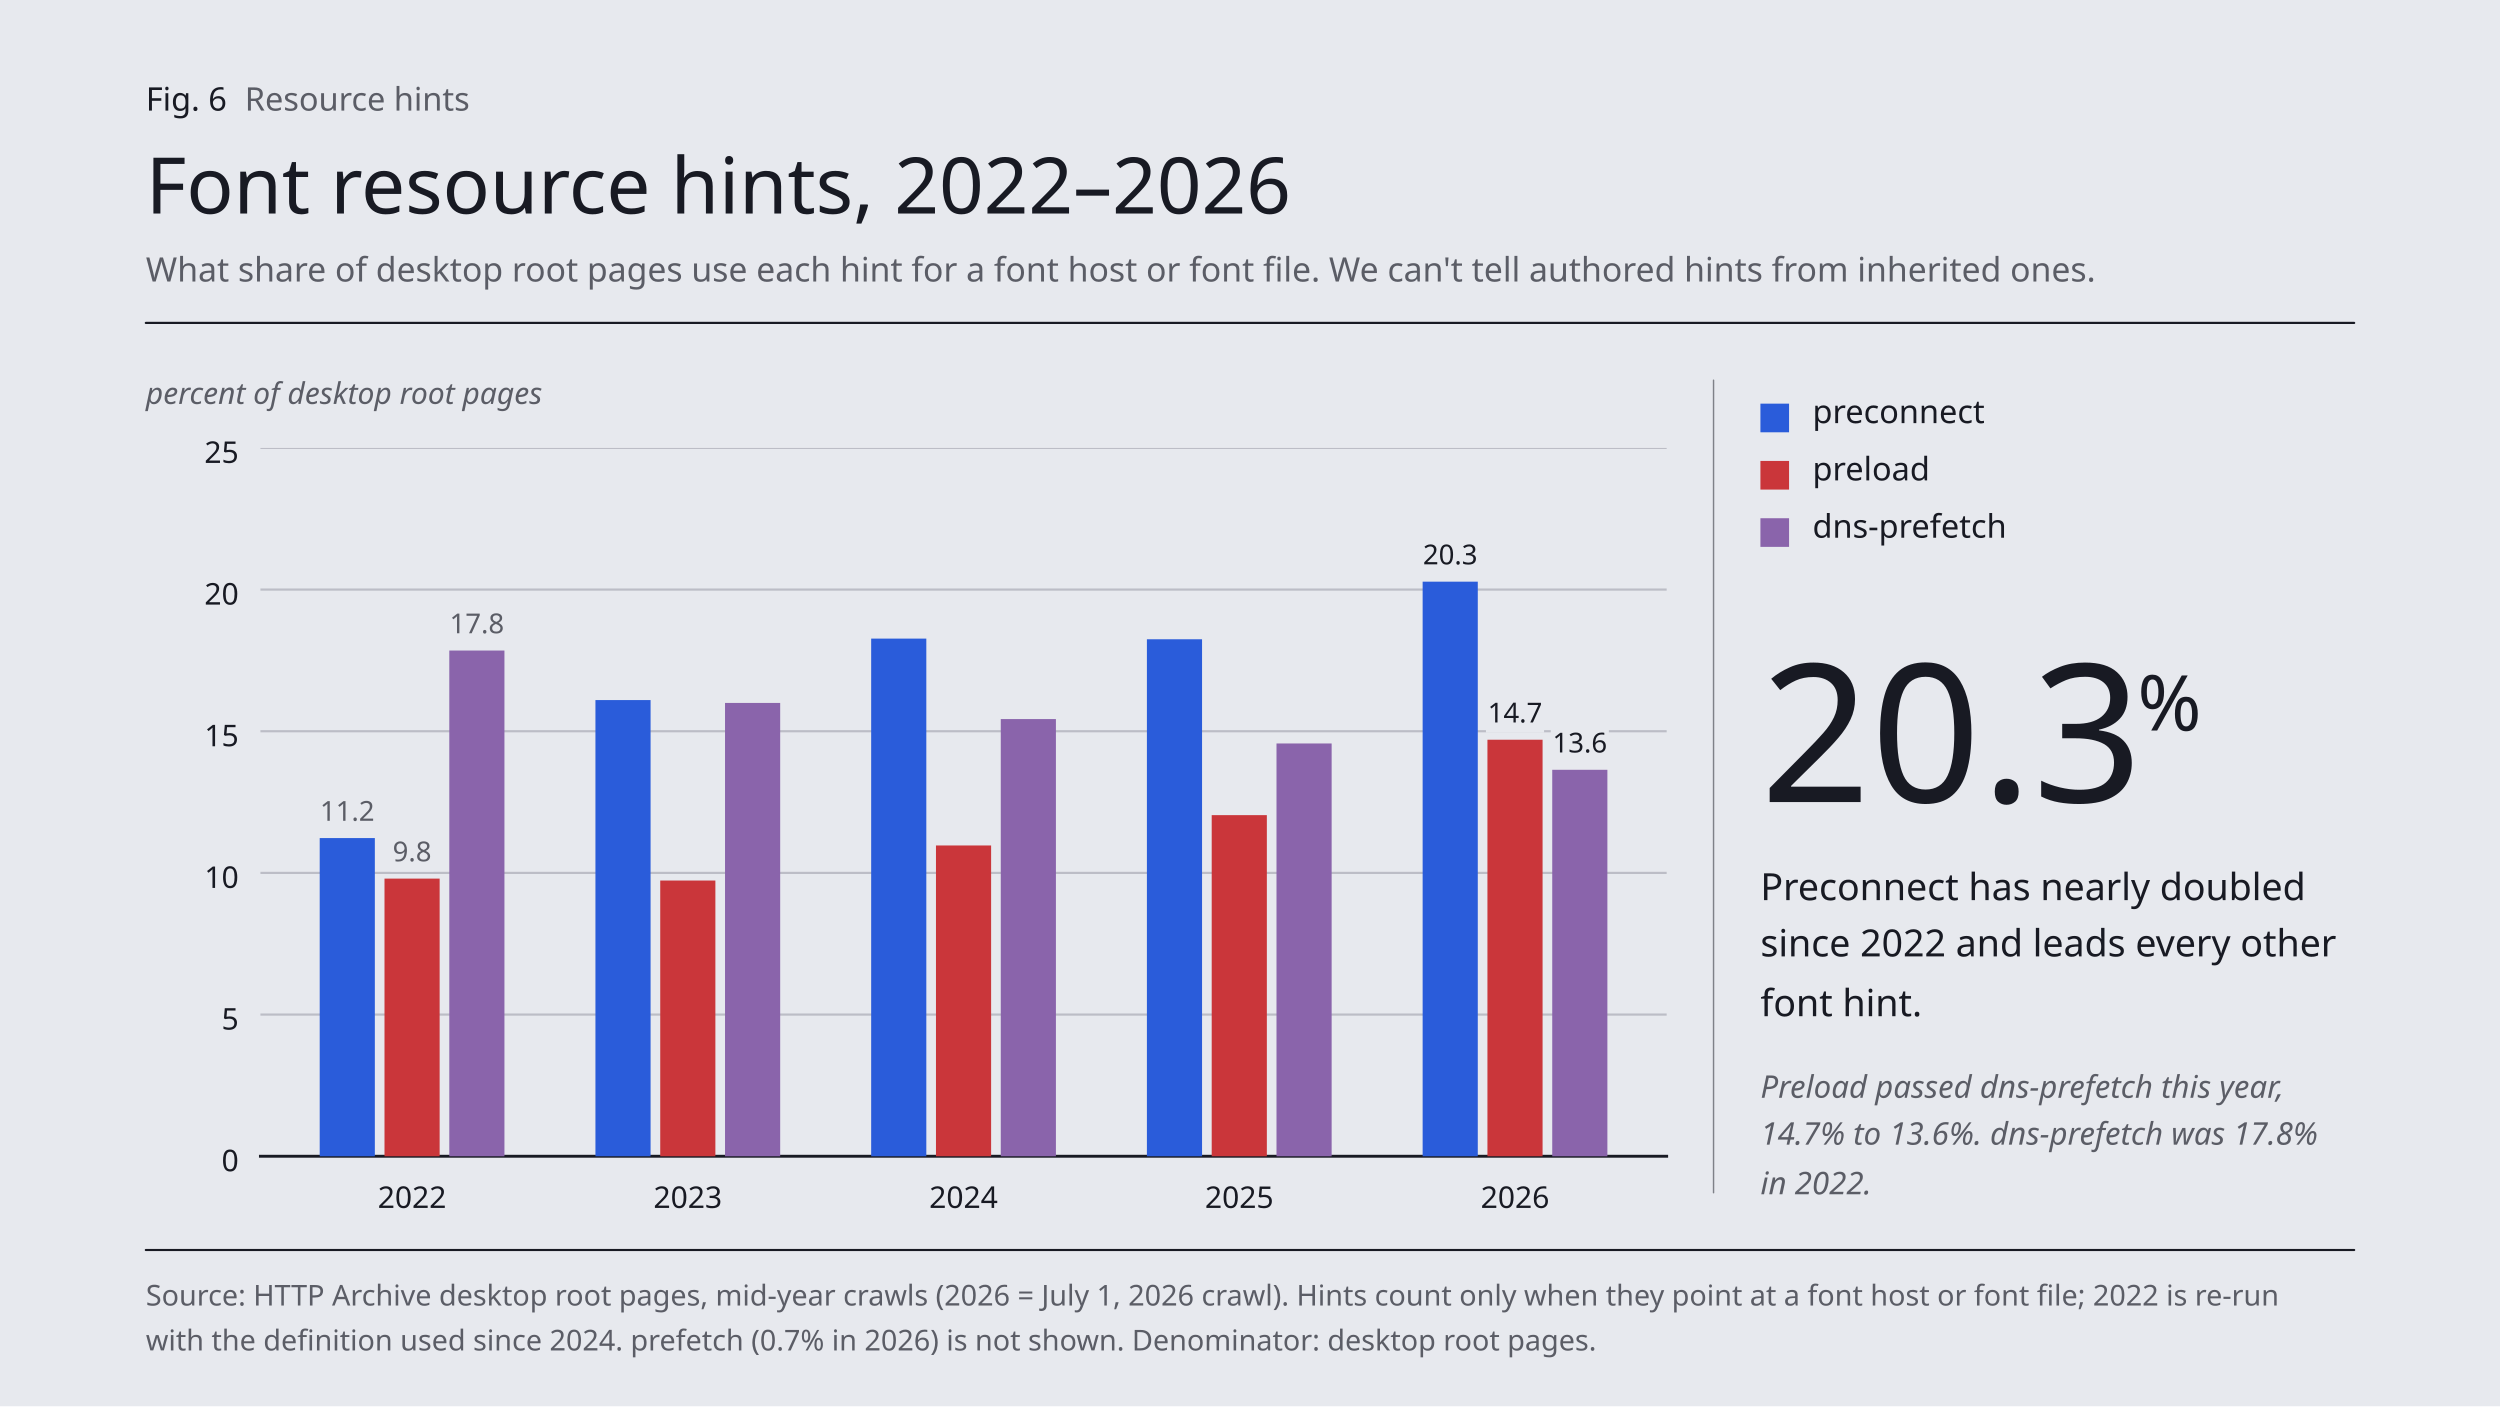
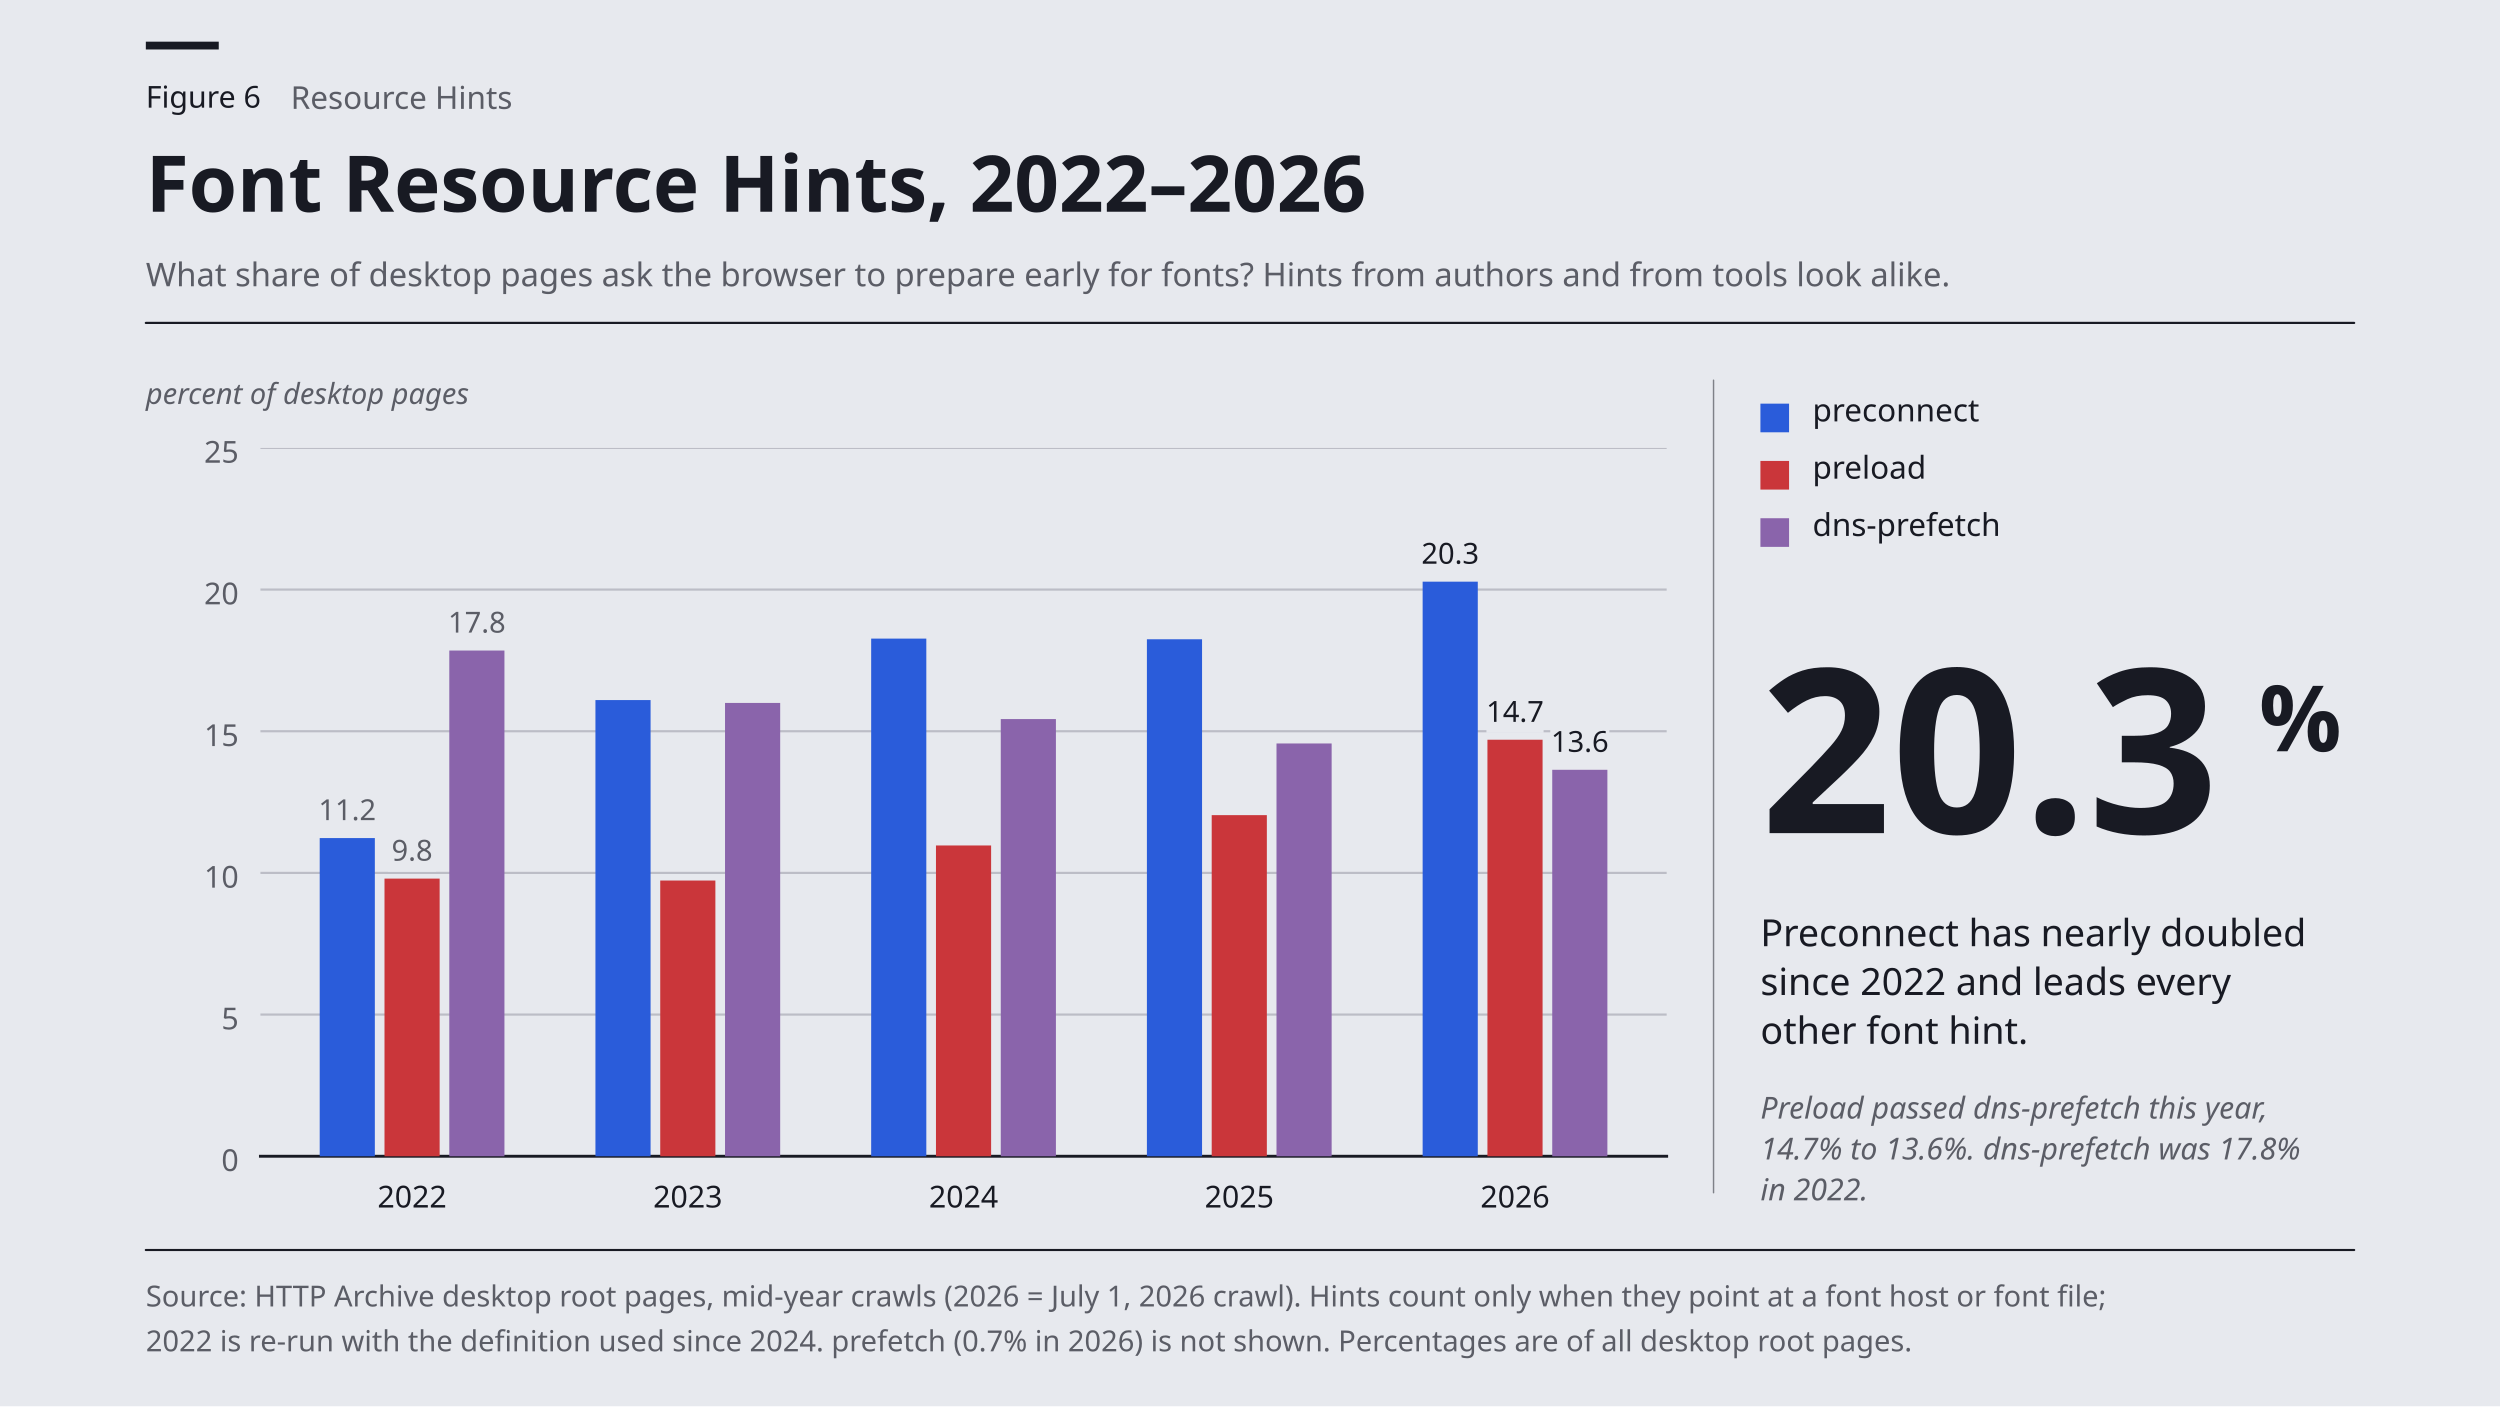
<svg xmlns="http://www.w3.org/2000/svg" width="691.2pt" height="388.8pt" viewBox="0 0 691.2 388.8" version="1.1" data-denominator="pages">
  <defs>
    <style type="text/css">*{stroke-linejoin: round; stroke-linecap: butt}</style>
  </defs>
  <g id="figure_1">
    <g id="patch_1">
      <path d="M 0 388.8  L 691.2 388.8  L 691.2 0  L 0 0  z " style="fill: #e7e9ee" />
    </g>
    <g id="axes_1">
      <g id="patch_2">
        <path d="M 72 319.68  L 460.8 319.68  L 460.8 123.84  L 72 123.84  z " style="fill: #e7e9ee" />
      </g>
      <g id="matplotlib.axis_1">
        <g id="xtick_1">
          <g id="line2d_1" />
          <g id="text_1">
-             <text style="font-size: 8.294px; font-family: 'Funnel Sans'; text-anchor: middle; fill: #181a23" x="113.929" y="333.974" transform="rotate(-0 113.9294 333.9744)">2022</text>
+             <text style="font-size: 8.37px; font-family: 'Schibsted Grotesk'; text-anchor: middle; fill: #181a23" x="113.929" y="333.854" transform="rotate(-0 113.9294 333.8538)">2022</text>
          </g>
        </g>
        <g id="xtick_2">
          <g id="line2d_2" />
          <g id="text_2">
-             <text style="font-size: 8.294px; font-family: 'Funnel Sans'; text-anchor: middle; fill: #181a23" x="190.165" y="333.974" transform="rotate(-0 190.1647 333.9744)">2023</text>
+             <text style="font-size: 8.37px; font-family: 'Schibsted Grotesk'; text-anchor: middle; fill: #181a23" x="190.165" y="333.854" transform="rotate(-0 190.1647 333.8538)">2023</text>
          </g>
        </g>
        <g id="xtick_3">
          <g id="line2d_3" />
          <g id="text_3">
-             <text style="font-size: 8.294px; font-family: 'Funnel Sans'; text-anchor: middle; fill: #181a23" x="266.4" y="333.974" transform="rotate(-0 266.4 333.9744)">2024</text>
+             <text style="font-size: 8.37px; font-family: 'Schibsted Grotesk'; text-anchor: middle; fill: #181a23" x="266.4" y="333.854" transform="rotate(-0 266.4 333.8538)">2024</text>
          </g>
        </g>
        <g id="xtick_4">
          <g id="line2d_4" />
          <g id="text_4">
-             <text style="font-size: 8.294px; font-family: 'Funnel Sans'; text-anchor: middle; fill: #181a23" x="342.635" y="333.974" transform="rotate(-0 342.6353 333.9744)">2025</text>
+             <text style="font-size: 8.37px; font-family: 'Schibsted Grotesk'; text-anchor: middle; fill: #181a23" x="342.635" y="333.854" transform="rotate(-0 342.6353 333.8538)">2025</text>
          </g>
        </g>
        <g id="xtick_5">
          <g id="line2d_5" />
          <g id="text_5">
-             <text style="font-size: 8.294px; font-family: 'Funnel Sans'; text-anchor: middle; fill: #181a23" x="418.871" y="333.974" transform="rotate(-0 418.8706 333.9744)">2026</text>
+             <text style="font-size: 8.37px; font-family: 'Schibsted Grotesk'; text-anchor: middle; fill: #181a23" x="418.871" y="333.854" transform="rotate(-0 418.8706 333.8538)">2026</text>
          </g>
        </g>
      </g>
      <g id="matplotlib.axis_2">
        <g id="ytick_1">
          <g id="line2d_6">
-             <path d="M 72 319.68  L 460.8 319.68  " clip-path="url(#p862b0e2767)" style="fill: none; stroke: #bcbdc6; stroke-width: 0.6; stroke-linecap: round" />
+             <path d="M 72 319.68  L 460.8 319.68  " clip-path="url(#pe2c4e2c5c3)" style="fill: none; stroke: #bcbdc6; stroke-width: 0.6; stroke-linecap: round" />
          </g>
          <g id="line2d_7" />
          <g id="text_6">
-             <text style="font-size: 8.294px; font-family: 'Funnel Sans'; text-anchor: end; fill: #181a23" x="66" y="323.827" transform="rotate(-0 66 323.8272)">0</text>
+             <text style="font-size: 8.37px; font-family: 'Schibsted Grotesk'; text-anchor: end; fill: #5b5d66" x="66" y="323.767" transform="rotate(-0 66 323.7669)">0</text>
          </g>
        </g>
        <g id="ytick_2">
          <g id="line2d_8">
-             <path d="M 72 280.512  L 460.8 280.512  " clip-path="url(#p862b0e2767)" style="fill: none; stroke: #bcbdc6; stroke-width: 0.6; stroke-linecap: round" />
+             <path d="M 72 280.512  L 460.8 280.512  " clip-path="url(#pe2c4e2c5c3)" style="fill: none; stroke: #bcbdc6; stroke-width: 0.6; stroke-linecap: round" />
          </g>
          <g id="line2d_9" />
          <g id="text_7">
-             <text style="font-size: 8.294px; font-family: 'Funnel Sans'; text-anchor: end; fill: #181a23" x="66" y="284.659" transform="rotate(-0 66 284.6592)">5</text>
+             <text style="font-size: 8.37px; font-family: 'Schibsted Grotesk'; text-anchor: end; fill: #5b5d66" x="66" y="284.599" transform="rotate(-0 66 284.5989)">5</text>
          </g>
        </g>
        <g id="ytick_3">
          <g id="line2d_10">
-             <path d="M 72 241.344  L 460.8 241.344  " clip-path="url(#p862b0e2767)" style="fill: none; stroke: #bcbdc6; stroke-width: 0.6; stroke-linecap: round" />
+             <path d="M 72 241.344  L 460.8 241.344  " clip-path="url(#pe2c4e2c5c3)" style="fill: none; stroke: #bcbdc6; stroke-width: 0.6; stroke-linecap: round" />
          </g>
          <g id="line2d_11" />
          <g id="text_8">
-             <text style="font-size: 8.294px; font-family: 'Funnel Sans'; text-anchor: end; fill: #181a23" x="66" y="245.491" transform="rotate(-0 66 245.4912)">10</text>
+             <text style="font-size: 8.37px; font-family: 'Schibsted Grotesk'; text-anchor: end; fill: #5b5d66" x="66" y="245.431" transform="rotate(-0 66 245.4309)">10</text>
          </g>
        </g>
        <g id="ytick_4">
          <g id="line2d_12">
-             <path d="M 72 202.176  L 460.8 202.176  " clip-path="url(#p862b0e2767)" style="fill: none; stroke: #bcbdc6; stroke-width: 0.6; stroke-linecap: round" />
+             <path d="M 72 202.176  L 460.8 202.176  " clip-path="url(#pe2c4e2c5c3)" style="fill: none; stroke: #bcbdc6; stroke-width: 0.6; stroke-linecap: round" />
          </g>
          <g id="line2d_13" />
          <g id="text_9">
-             <text style="font-size: 8.294px; font-family: 'Funnel Sans'; text-anchor: end; fill: #181a23" x="66" y="206.323" transform="rotate(-0 66 206.3232)">15</text>
+             <text style="font-size: 8.37px; font-family: 'Schibsted Grotesk'; text-anchor: end; fill: #5b5d66" x="66" y="206.263" transform="rotate(-0 66 206.2629)">15</text>
          </g>
        </g>
        <g id="ytick_5">
          <g id="line2d_14">
-             <path d="M 72 163.008  L 460.8 163.008  " clip-path="url(#p862b0e2767)" style="fill: none; stroke: #bcbdc6; stroke-width: 0.6; stroke-linecap: round" />
+             <path d="M 72 163.008  L 460.8 163.008  " clip-path="url(#pe2c4e2c5c3)" style="fill: none; stroke: #bcbdc6; stroke-width: 0.6; stroke-linecap: round" />
          </g>
          <g id="line2d_15" />
          <g id="text_10">
-             <text style="font-size: 8.294px; font-family: 'Funnel Sans'; text-anchor: end; fill: #181a23" x="66" y="167.155" transform="rotate(-0 66 167.1552)">20</text>
+             <text style="font-size: 8.37px; font-family: 'Schibsted Grotesk'; text-anchor: end; fill: #5b5d66" x="66" y="167.095" transform="rotate(-0 66 167.0949)">20</text>
          </g>
        </g>
        <g id="ytick_6">
          <g id="line2d_16">
-             <path d="M 72 123.84  L 460.8 123.84  " clip-path="url(#p862b0e2767)" style="fill: none; stroke: #bcbdc6; stroke-width: 0.6; stroke-linecap: round" />
+             <path d="M 72 123.84  L 460.8 123.84  " clip-path="url(#pe2c4e2c5c3)" style="fill: none; stroke: #bcbdc6; stroke-width: 0.6; stroke-linecap: round" />
          </g>
          <g id="line2d_17" />
          <g id="text_11">
-             <text style="font-size: 8.294px; font-family: 'Funnel Sans'; text-anchor: end; fill: #181a23" x="66" y="127.987" transform="rotate(-0 66 127.9872)">25</text>
+             <text style="font-size: 8.37px; font-family: 'Schibsted Grotesk'; text-anchor: end; fill: #5b5d66" x="66" y="127.927" transform="rotate(-0 66 127.9269)">25</text>
          </g>
        </g>
      </g>
      <g id="patch_3">
        <path d="M 72 319.68  L 460.8 319.68  " style="fill: none; stroke: #181a23; stroke-width: 0.8; stroke-linejoin: miter; stroke-linecap: square" />
      </g>
      <g id="patch_4">
-         <path d="M 88.391 319.68  L 103.638 319.68  L 103.638 231.709  L 88.391 231.709  z " clip-path="url(#p862b0e2767)" style="fill: #2a5cda" />
+         <path d="M 88.391 319.68  L 103.638 319.68  L 103.638 231.709  L 88.391 231.709  z " clip-path="url(#pe2c4e2c5c3)" style="fill: #2a5cda" />
      </g>
      <g id="patch_5">
-         <path d="M 164.626 319.68  L 179.873 319.68  L 179.873 193.559  L 164.626 193.559  z " clip-path="url(#p862b0e2767)" style="fill: #2a5cda" />
+         <path d="M 164.626 319.68  L 179.873 319.68  L 179.873 193.559  L 164.626 193.559  z " clip-path="url(#pe2c4e2c5c3)" style="fill: #2a5cda" />
      </g>
      <g id="patch_6">
-         <path d="M 240.861 319.68  L 256.108 319.68  L 256.108 176.56  L 240.861 176.56  z " clip-path="url(#p862b0e2767)" style="fill: #2a5cda" />
+         <path d="M 240.861 319.68  L 256.108 319.68  L 256.108 176.56  L 240.861 176.56  z " clip-path="url(#pe2c4e2c5c3)" style="fill: #2a5cda" />
      </g>
      <g id="patch_7">
-         <path d="M 317.096 319.68  L 332.344 319.68  L 332.344 176.739  L 317.096 176.739  z " clip-path="url(#p862b0e2767)" style="fill: #2a5cda" />
+         <path d="M 317.096 319.68  L 332.344 319.68  L 332.344 176.739  L 317.096 176.739  z " clip-path="url(#pe2c4e2c5c3)" style="fill: #2a5cda" />
      </g>
      <g id="patch_8">
-         <path d="M 393.332 319.68  L 408.579 319.68  L 408.579 160.815  L 393.332 160.815  z " clip-path="url(#p862b0e2767)" style="fill: #2a5cda" />
+         <path d="M 393.332 319.68  L 408.579 319.68  L 408.579 160.815  L 393.332 160.815  z " clip-path="url(#pe2c4e2c5c3)" style="fill: #2a5cda" />
      </g>
      <g id="text_12">
        <g id="patch_9">
-           <path d="M 87.98 229.741  L 104.048 229.741  L 104.048 218.412  L 87.98 218.412  z " style="fill: #e7e9ee" />
-         </g>
-         <text style="font-size: 7.603px; font-family: 'Funnel Sans'; text-anchor: middle; fill: #5b5d66" x="96.014" y="226.928" transform="rotate(-0 96.01412 226.9279)">11.2</text>
+           <path d="M 88.866 229.793  L 103.162 229.793  L 103.162 217.946  L 88.866 217.946  z " style="fill: #e7e9ee" />
+         </g>
+         <text style="font-size: 8.035px; font-family: 'Schibsted Grotesk'; text-anchor: middle; fill: #5b5d66" x="96.014" y="226.757" transform="rotate(-0 96.01412 226.7571)">11.2</text>
      </g>
      <g id="text_13">
        <g id="patch_10">
-           <path d="M 392.921 158.847  L 408.989 158.847  L 408.989 147.518  L 392.921 147.518  z " style="fill: #e7e9ee" />
-         </g>
-         <text style="font-size: 7.603px; font-family: 'Funnel Sans'; text-anchor: middle; fill: #181a23" x="400.955" y="156.034" transform="rotate(-0 400.9553 156.0338)">20.3</text>
+           <path d="M 391.825 158.899  L 410.086 158.899  L 410.086 147.052  L 391.825 147.052  z " style="fill: #e7e9ee" />
+         </g>
+         <text style="font-weight: 500; font-size: 8.035px; font-family: 'Schibsted Grotesk'; text-anchor: middle; fill: #181a23" x="400.955" y="155.863" transform="rotate(-0 400.9553 155.863)">20.3</text>
      </g>
      <g id="patch_11">
-         <path d="M 106.306 319.68  L 121.553 319.68  L 121.553 242.911  L 106.306 242.911  z " clip-path="url(#p862b0e2767)" style="fill: #ca363a" />
+         <path d="M 106.306 319.68  L 121.553 319.68  L 121.553 242.911  L 106.306 242.911  z " clip-path="url(#pe2c4e2c5c3)" style="fill: #ca363a" />
      </g>
      <g id="patch_12">
-         <path d="M 182.541 319.68  L 197.788 319.68  L 197.788 243.459  L 182.541 243.459  z " clip-path="url(#p862b0e2767)" style="fill: #ca363a" />
+         <path d="M 182.541 319.68  L 197.788 319.68  L 197.788 243.459  L 182.541 243.459  z " clip-path="url(#pe2c4e2c5c3)" style="fill: #ca363a" />
      </g>
      <g id="patch_13">
-         <path d="M 258.776 319.68  L 274.024 319.68  L 274.024 233.745  L 258.776 233.745  z " clip-path="url(#p862b0e2767)" style="fill: #ca363a" />
+         <path d="M 258.776 319.68  L 274.024 319.68  L 274.024 233.745  L 258.776 233.745  z " clip-path="url(#pe2c4e2c5c3)" style="fill: #ca363a" />
      </g>
      <g id="patch_14">
-         <path d="M 335.012 319.68  L 350.259 319.68  L 350.259 225.363  L 335.012 225.363  z " clip-path="url(#p862b0e2767)" style="fill: #ca363a" />
+         <path d="M 335.012 319.68  L 350.259 319.68  L 350.259 225.363  L 335.012 225.363  z " clip-path="url(#pe2c4e2c5c3)" style="fill: #ca363a" />
      </g>
      <g id="patch_15">
-         <path d="M 411.247 319.68  L 426.494 319.68  L 426.494 204.526  L 411.247 204.526  z " clip-path="url(#p862b0e2767)" style="fill: #ca363a" />
+         <path d="M 411.247 319.68  L 426.494 319.68  L 426.494 204.526  L 411.247 204.526  z " clip-path="url(#pe2c4e2c5c3)" style="fill: #ca363a" />
      </g>
      <g id="text_14">
        <g id="patch_16">
-           <path d="M 107.986 240.943  L 119.872 240.943  L 119.872 229.614  L 107.986 229.614  z " style="fill: #e7e9ee" />
-         </g>
-         <text style="font-size: 7.603px; font-family: 'Funnel Sans'; text-anchor: middle; fill: #5b5d66" x="113.929" y="238.13" transform="rotate(-0 113.9294 238.1299)">9.8</text>
+           <path d="M 107.294 240.995  L 120.565 240.995  L 120.565 229.148  L 107.294 229.148  z " style="fill: #e7e9ee" />
+         </g>
+         <text style="font-size: 8.035px; font-family: 'Schibsted Grotesk'; text-anchor: middle; fill: #5b5d66" x="113.929" y="237.959" transform="rotate(-0 113.9294 237.9591)">9.8</text>
      </g>
      <g id="text_15">
        <g id="patch_17">
-           <path d="M 410.837 202.558  L 426.904 202.558  L 426.904 191.23  L 410.837 191.23  z " style="fill: #e7e9ee" />
-         </g>
-         <text style="font-size: 7.603px; font-family: 'Funnel Sans'; text-anchor: middle; fill: #181a23" x="418.871" y="199.745" transform="rotate(-0 418.8706 199.7453)">14.7</text>
+           <path d="M 410.972 202.61  L 426.77 202.61  L 426.77 190.763  L 410.972 190.763  z " style="fill: #e7e9ee" />
+         </g>
+         <text style="font-weight: 500; font-size: 8.035px; font-family: 'Schibsted Grotesk'; text-anchor: middle; fill: #181a23" x="418.871" y="199.575" transform="rotate(-0 418.8706 199.5745)">14.7</text>
      </g>
      <g id="patch_18">
-         <path d="M 124.221 319.68  L 139.468 319.68  L 139.468 179.857  L 124.221 179.857  z " clip-path="url(#p862b0e2767)" style="fill: #8a64ab" />
+         <path d="M 124.221 319.68  L 139.468 319.68  L 139.468 179.857  L 124.221 179.857  z " clip-path="url(#pe2c4e2c5c3)" style="fill: #8a64ab" />
      </g>
      <g id="patch_19">
-         <path d="M 200.456 319.68  L 215.704 319.68  L 215.704 194.342  L 200.456 194.342  z " clip-path="url(#p862b0e2767)" style="fill: #8a64ab" />
+         <path d="M 200.456 319.68  L 215.704 319.68  L 215.704 194.342  L 200.456 194.342  z " clip-path="url(#pe2c4e2c5c3)" style="fill: #8a64ab" />
      </g>
      <g id="patch_20">
-         <path d="M 276.692 319.68  L 291.939 319.68  L 291.939 198.808  L 276.692 198.808  z " clip-path="url(#p862b0e2767)" style="fill: #8a64ab" />
+         <path d="M 276.692 319.68  L 291.939 319.68  L 291.939 198.808  L 276.692 198.808  z " clip-path="url(#pe2c4e2c5c3)" style="fill: #8a64ab" />
      </g>
      <g id="patch_21">
-         <path d="M 352.927 319.68  L 368.174 319.68  L 368.174 205.544  L 352.927 205.544  z " clip-path="url(#p862b0e2767)" style="fill: #8a64ab" />
+         <path d="M 352.927 319.68  L 368.174 319.68  L 368.174 205.544  L 352.927 205.544  z " clip-path="url(#pe2c4e2c5c3)" style="fill: #8a64ab" />
      </g>
      <g id="patch_22">
-         <path d="M 429.162 319.68  L 444.409 319.68  L 444.409 212.83  L 429.162 212.83  z " clip-path="url(#p862b0e2767)" style="fill: #8a64ab" />
+         <path d="M 429.162 319.68  L 444.409 319.68  L 444.409 212.83  L 429.162 212.83  z " clip-path="url(#pe2c4e2c5c3)" style="fill: #8a64ab" />
      </g>
      <g id="text_16">
        <g id="patch_23">
-           <path d="M 123.811 177.889  L 139.879 177.889  L 139.879 166.56  L 123.811 166.56  z " style="fill: #e7e9ee" />
-         </g>
-         <text style="font-size: 7.603px; font-family: 'Funnel Sans'; text-anchor: middle; fill: #5b5d66" x="131.845" y="175.076" transform="rotate(-0 131.8447 175.0757)">17.8</text>
+           <path d="M 124.521 177.941  L 139.169 177.941  L 139.169 166.094  L 124.521 166.094  z " style="fill: #e7e9ee" />
+         </g>
+         <text style="font-size: 8.035px; font-family: 'Schibsted Grotesk'; text-anchor: middle; fill: #5b5d66" x="131.845" y="174.905" transform="rotate(-0 131.8447 174.9049)">17.8</text>
      </g>
      <g id="text_17">
        <g id="patch_24">
-           <path d="M 428.752 210.862  L 444.82 210.862  L 444.82 199.533  L 428.752 199.533  z " style="fill: #e7e9ee" />
-         </g>
-         <text style="font-size: 7.603px; font-family: 'Funnel Sans'; text-anchor: middle; fill: #181a23" x="436.786" y="208.049" transform="rotate(-0 436.7859 208.0489)">13.6</text>
+           <path d="M 428.62 210.914  L 444.952 210.914  L 444.952 199.067  L 428.62 199.067  z " style="fill: #e7e9ee" />
+         </g>
+         <text style="font-weight: 500; font-size: 8.035px; font-family: 'Schibsted Grotesk'; text-anchor: middle; fill: #181a23" x="436.786" y="207.878" transform="rotate(-0 436.7859 207.8781)">13.6</text>
      </g>
    </g>
    <g id="patch_25">
+       <path d="M 40.32 13.68  L 60.48 13.68  L 60.48 11.52  L 40.32 11.52  z " style="fill: #181a23" />
+     </g>
+     <g id="patch_26">
      <path d="M 486.72 119.52  L 494.64 119.52  L 494.64 111.6  L 486.72 111.6  z " style="fill: #2a5cda" />
    </g>
-     <g id="patch_26">
+     <g id="patch_27">
      <path d="M 486.72 135.36  L 494.64 135.36  L 494.64 127.44  L 486.72 127.44  z " style="fill: #ca363a" />
    </g>
-     <g id="patch_27">
+     <g id="patch_28">
      <path d="M 486.72 151.2  L 494.64 151.2  L 494.64 143.28  L 486.72 143.28  z " style="fill: #8a64ab" />
    </g>
    <g id="line2d_18">
      <path d="M 40.32 89.28  L 650.88 89.28  " style="fill: none; stroke: #181a23; stroke-width: 0.6; stroke-linecap: round" />
    </g>
    <g id="line2d_19">
      <path d="M 40.32 345.6  L 650.88 345.6  " style="fill: none; stroke: #181a23; stroke-width: 0.6; stroke-linecap: round" />
    </g>
    <g id="line2d_20">
      <path d="M 473.76 105.12  L 473.76 329.76  " style="fill: none; stroke: #181a23; stroke-opacity: 0.5; stroke-width: 0.4; stroke-linecap: round" />
    </g>
    <g id="text_18">
-       <text style="font-size: 8.986px; font-family: 'Funnel Sans'; text-anchor: start; fill: #181a23" x="40.32" y="30.586" transform="rotate(-0 40.32 30.5856)">Fig. 6</text>
+       <text style="font-weight: 500; font-size: 8.37px; font-family: 'Schibsted Grotesk'; text-anchor: start; fill: #181a23" x="40.32" y="29.774" transform="rotate(-0 40.32 29.77383)">Figure 6</text>
    </g>
    <g id="text_19">
-       <text style="font-size: 8.986px; font-family: 'Funnel Sans'; text-anchor: start; fill: #5b5d66" x="67.68" y="30.586" transform="rotate(-0 67.68 30.5856)">Resource hints</text>
+       <text style="font-size: 8.705px; font-family: 'Schibsted Grotesk'; text-anchor: start; fill: #5b5d66" x="80.37" y="30.101" transform="rotate(-0 80.37 30.10078)">Resource Hints</text>
    </g>
    <g id="text_20">
-       <text style="font-weight: 500; font-size: 21.6px; font-family: 'Funnel Display'; text-anchor: start; fill: #181a23" x="40.32" y="59.04" transform="rotate(-0 40.32 59.04)">Font resource hints, 2022–2026</text>
+       <text style="font-weight: 600; font-size: 21.6px; font-family: 'Schibsted Grotesk'; text-anchor: start; fill: #181a23" x="40.32" y="58.534" transform="rotate(-0 40.32 58.53375)">Font Resource Hints, 2022–2026</text>
    </g>
    <g id="text_21">
-       <text style="font-size: 9.331px; font-family: 'Funnel Sans'; text-anchor: start; fill: #5b5d66" x="40.32" y="77.839" transform="rotate(-0 40.32 77.83934)">What share of desktop root pages use each hint for a font host or font file. We can't tell authored hints from inherited ones.</text>
+       <text style="font-size: 9.04px; font-family: 'Schibsted Grotesk'; text-anchor: start; fill: #5b5d66" x="40.32" y="79.139" transform="rotate(-0 40.32 79.13913)">What share of desktop pages ask the browser to prepare early for fonts? Hints from authors and from tools look alike.</text>
    </g>
    <g id="text_22">
-       <text style="font-style: italic; font-size: 8.294px; font-family: 'Funnel Sans'; text-anchor: start; fill: #5b5d66" x="40.32" y="111.686" transform="rotate(-0 40.32 111.6864)">percent of desktop root pages</text>
+       <text style="font-style: italic; font-size: 8.035px; font-family: 'Schibsted Grotesk'; text-anchor: start; fill: #5b5d66" x="40.32" y="111.688" transform="rotate(-0 40.32 111.6884)">percent of desktop pages</text>
    </g>
    <g id="text_23">
-       <text style="font-size: 8.986px; font-family: 'Funnel Sans'; text-anchor: start; fill: #181a23" x="501.12" y="116.986" transform="rotate(-0 501.12 116.9856)">preconnect</text>
+       <text style="font-size: 8.705px; font-family: 'Schibsted Grotesk'; text-anchor: start; fill: #181a23" x="501.12" y="116.501" transform="rotate(-0 501.12 116.5008)">preconnect</text>
    </g>
    <g id="text_24">
-       <text style="font-size: 8.986px; font-family: 'Funnel Sans'; text-anchor: start; fill: #181a23" x="501.12" y="132.826" transform="rotate(-0 501.12 132.8256)">preload</text>
+       <text style="font-size: 8.705px; font-family: 'Schibsted Grotesk'; text-anchor: start; fill: #181a23" x="501.12" y="132.341" transform="rotate(-0 501.12 132.3408)">preload</text>
    </g>
    <g id="text_25">
-       <text style="font-size: 8.986px; font-family: 'Funnel Sans'; text-anchor: start; fill: #181a23" x="501.12" y="148.666" transform="rotate(-0 501.12 148.6656)">dns-prefetch</text>
+       <text style="font-size: 8.705px; font-family: 'Schibsted Grotesk'; text-anchor: start; fill: #181a23" x="501.12" y="148.181" transform="rotate(-0 501.12 148.1808)">dns-prefetch</text>
    </g>
    <g id="text_26">
-       <text style="font-weight: 300; font-size: 53.28px; font-family: 'Funnel Display'; text-anchor: start; fill: #181a23" x="486.72" y="221.76" transform="rotate(-0 486.72 221.76)">20.3</text>
+       <text style="font-weight: 700; font-size: 63.36px; font-family: 'Schibsted Grotesk'; text-anchor: start; fill: #181a23" x="486.72" y="230.355" transform="rotate(-0 486.72 230.355)">20.3</text>
    </g>
    <g id="text_27">
-       <text style="font-weight: 300; font-size: 21.312px; font-family: 'Funnel Display'; text-anchor: start; fill: #181a23" x="590.959" y="201.97" transform="rotate(-0 590.9585 201.9703)">%</text>
+       <text style="font-weight: 700; font-size: 25.344px; font-family: 'Schibsted Grotesk'; text-anchor: start; fill: #181a23" x="624.564" y="207.712" transform="rotate(-0 624.5641 207.7123)">%</text>
    </g>
    <g id="text_28">
-       <text style="font-size: 10.368px; font-family: 'Funnel Sans'; fill: #181a23" transform="translate(486.72 248.8731)">Preconnect has nearly doubled</text>
-       <text style="font-size: 10.368px; font-family: 'Funnel Sans'; fill: #181a23" transform="translate(486.72 264.4251)">since 2022 and leads every other</text>
-       <text style="font-size: 10.368px; font-family: 'Funnel Sans'; fill: #181a23" transform="translate(486.72 280.9621)">font hint.</text>
+       <text style="font-size: 10.379px; font-family: 'Schibsted Grotesk'; text-anchor: start; fill: #181a23" x="486.72" y="261.613" transform="rotate(-0 486.72 261.613)">Preconnect has nearly doubled</text>
    </g>
    <g id="text_29">
-       <text style="font-style: italic; font-size: 8.64px; font-family: 'Funnel Sans'; fill: #5b5d66" transform="translate(486.72 303.5211)">Preload passed dns-prefetch this year,</text>
-       <text style="font-style: italic; font-size: 8.64px; font-family: 'Funnel Sans'; fill: #5b5d66" transform="translate(486.72 316.4811)">14.7% to 13.6%. dns-prefetch was 17.8%</text>
-       <text style="font-style: italic; font-size: 8.64px; font-family: 'Funnel Sans'; fill: #5b5d66" transform="translate(486.72 330.1971)">in 2022.</text>
+       <text style="font-size: 10.379px; font-family: 'Schibsted Grotesk'; text-anchor: start; fill: #181a23" x="486.72" y="275.105" transform="rotate(-0 486.72 275.1054)">since 2022 and leads every</text>
    </g>
    <g id="text_30">
-       <text style="font-size: 7.949px; font-family: 'Funnel Sans'; fill: #5b5d66" transform="translate(40.32 360.9575)">Source: HTTP Archive desktop root pages, mid-year crawls (2026 = July 1, 2026 crawl). Hints count only when they point at a font host or font file; 2022 is re-run</text>
-       <text style="font-size: 7.949px; font-family: 'Funnel Sans'; fill: #5b5d66" transform="translate(40.32 373.3775)">with the definition used since 2024. prefetch (0.7% in 2026) is not shown. Denominator: desktop root pages.</text>
+       <text style="font-size: 10.379px; font-family: 'Schibsted Grotesk'; text-anchor: start; fill: #181a23" x="486.72" y="288.598" transform="rotate(-0 486.72 288.5979)">other font hint.</text>
+     </g>
+     <g id="text_31">
+       <text style="font-style: italic; font-size: 8.37px; font-family: 'Schibsted Grotesk'; text-anchor: start; fill: #5b5d66" x="486.72" y="309.269" transform="rotate(-0 486.72 309.2692)">Preload passed dns-prefetch this year,</text>
+     </g>
+     <g id="text_32">
+       <text style="font-style: italic; font-size: 8.37px; font-family: 'Schibsted Grotesk'; text-anchor: start; fill: #5b5d66" x="486.72" y="320.569" transform="rotate(-0 486.72 320.5687)">14.7% to 13.6%. dns-prefetch was 17.8%</text>
+     </g>
+     <g id="text_33">
+       <text style="font-style: italic; font-size: 8.37px; font-family: 'Schibsted Grotesk'; text-anchor: start; fill: #5b5d66" x="486.72" y="331.868" transform="rotate(-0 486.72 331.8682)">in 2022.</text>
+     </g>
+     <g id="text_34">
+       <text style="font-size: 8.035px; font-family: 'Schibsted Grotesk'; fill: #5b5d66" transform="translate(40.32 361.21)">Source: HTTP Archive desktop root pages, mid-year crawls (2026 = July 1, 2026 crawl). Hints count only when they point at a font host or font file;</text>
+       <text style="font-size: 8.035px; font-family: 'Schibsted Grotesk'; fill: #5b5d66" transform="translate(40.32 373.608)">2022 is re-run with the definition used since 2024. prefetch (0.7% in 2026) is not shown. Percentages are of all desktop root pages.</text>
    </g>
  </g>
  <defs>
-     <clipPath id="p862b0e2767">
+     <clipPath id="pe2c4e2c5c3">
      <rect x="72" y="123.84" width="388.8" height="195.84" />
    </clipPath>
  </defs>
</svg>
